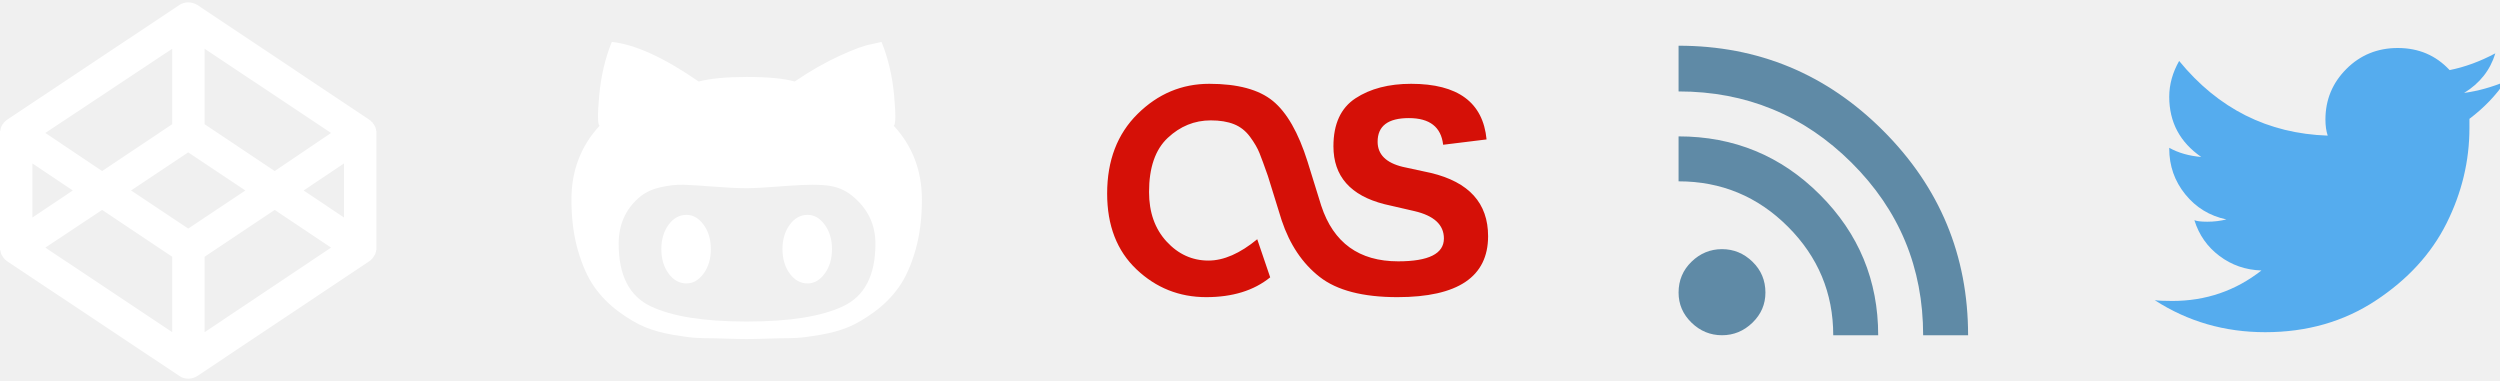
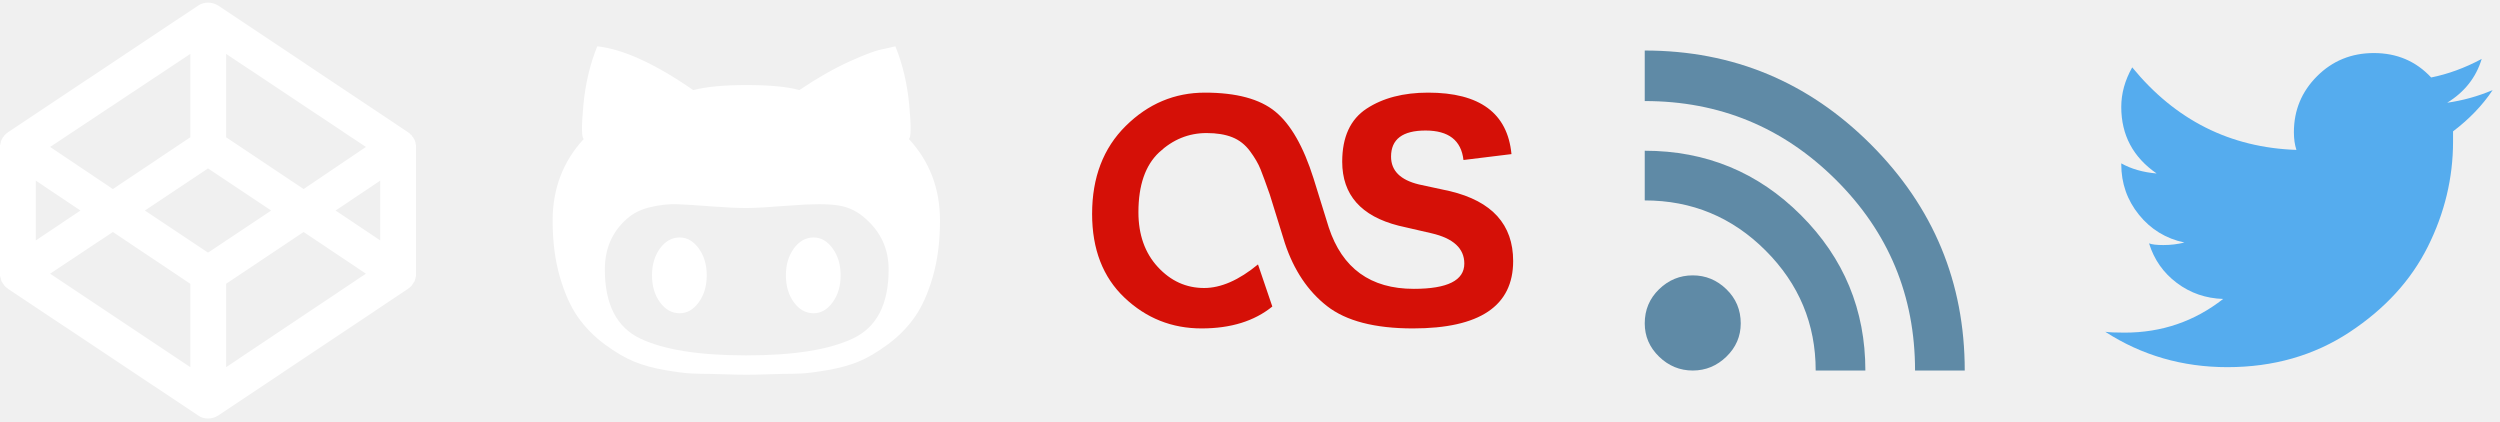
- <svg xmlns="http://www.w3.org/2000/svg" xmlns:xlink="http://www.w3.org/1999/xlink" width="210" height="32" viewBox="0 0 210 32">
+ <svg xmlns="http://www.w3.org/2000/svg" xmlns:xlink="http://www.w3.org/1999/xlink" width="190" height="32" viewBox="0 0 190 32">
  <defs>
    <g id="icon-codepen">
      <path d="M31.616 11.008c0-0.032-0.032-0.032-0.032-0.064s0-0.064 0-0.128c-0.032 0-0.032-0.032-0.032-0.064s-0.032-0.064-0.032-0.096c0 0-0.032-0.032-0.032-0.064-0.032-0.032-0.032-0.064-0.064-0.096 0 0 0-0.032-0.032-0.064 0 0-0.032-0.032-0.064-0.064 0-0.032 0-0.032-0.032-0.064s-0.032-0.064-0.064-0.064-0.032-0.032-0.064-0.064-0.032-0.032-0.064-0.064c-0.032 0-0.032-0.032-0.064-0.032 0-0.032-0.032-0.032-0.032-0.032l-14.432-9.632c-0.48-0.288-1.056-0.288-1.504 0l-14.464 9.632c0 0 0 0-0.032 0.032 0 0-0.032 0.032-0.064 0.032 0 0.032-0.032 0.032-0.064 0.064s-0.032 0.032-0.064 0.064c0 0-0.032 0.032-0.064 0.064 0 0.032-0.032 0.032-0.032 0.064-0.032 0.032-0.064 0.064-0.064 0.064-0.032 0.032-0.032 0.064-0.032 0.064-0.032 0.032-0.032 0.064-0.064 0.096 0 0.032 0 0.064-0.032 0.064 0 0.032 0 0.064-0.032 0.096 0 0.032 0 0.064 0 0.064-0.032 0.064-0.032 0.096-0.032 0.128s0 0.032-0.032 0.064c0 0.064 0 0.128 0 0.16v9.632c0 0.064 0 0.128 0 0.192 0.032 0.032 0.032 0.032 0.032 0.064s0 0.064 0.032 0.096c0 0.032 0 0.064 0 0.064 0.032 0.032 0.032 0.096 0.032 0.128 0.032 0 0.032 0.032 0.032 0.064 0.032 0.032 0.032 0.064 0.064 0.064 0 0.032 0 0.064 0.032 0.064 0 0.032 0.032 0.064 0.064 0.096 0 0.032 0.032 0.032 0.032 0.064 0.032 0.032 0.064 0.032 0.064 0.064 0.032 0.032 0.032 0.032 0.064 0.064 0.032 0 0.064 0.032 0.064 0.064 0.032 0 0.064 0.032 0.064 0.032 0.032 0 0.032 0.032 0.032 0.032l14.464 9.632c0.224 0.16 0.48 0.224 0.736 0.224s0.512-0.064 0.768-0.224l14.432-9.632c0 0 0.032-0.032 0.032-0.032 0.032 0 0.032-0.032 0.064-0.032 0.032-0.032 0.032-0.064 0.064-0.064 0.032-0.032 0.032-0.032 0.064-0.064s0.032-0.032 0.064-0.064 0.032-0.032 0.032-0.064c0.032-0.032 0.064-0.064 0.064-0.096 0.032 0 0.032-0.032 0.032-0.064 0.032 0 0.032-0.032 0.064-0.064 0-0.032 0.032-0.064 0.032-0.064 0-0.032 0.032-0.096 0.032-0.128 0 0 0-0.032 0.032-0.064 0-0.032 0-0.064 0-0.096s0.032-0.032 0.032-0.064c0-0.064 0-0.128 0-0.192v-9.632c0-0.032 0-0.096 0-0.16zM17.184 4.096l10.624 7.072-4.736 3.2-5.888-3.936v-6.336zM14.464 4.096v6.336l-5.888 3.936-4.768-3.2 10.656-7.072zM2.72 13.728l3.392 2.272-3.392 2.272v-4.544zM14.464 27.904l-10.656-7.104 4.768-3.168 5.888 3.936v6.336zM15.808 19.2l-4.8-3.2 4.8-3.2 4.8 3.2-4.8 3.2zM17.184 27.904v-6.336l5.888-3.936 4.736 3.168-10.624 7.104zM28.896 18.272l-3.392-2.272 3.392-2.272v4.544z" fill="#FFFFFF" />
    </g>
    <g id="icon-github">
      <path d="M19.84 18.048q0.832 0 1.44 0.832t0.608 2.048-0.608 2.048-1.44 0.832q-0.896 0-1.504-0.832t-0.608-2.048 0.608-2.048 1.504-0.832zM27.072 10.56q2.368 2.56 2.368 6.208 0 2.368-0.544 4.256t-1.376 3.072-2.048 2.080-2.24 1.312-2.336 0.64-1.984 0.256-1.44 0.032q-0.192 0-1.152 0.032t-1.6 0.032-1.6-0.032-1.152-0.032q-0.768 0-1.44-0.032t-1.984-0.256-2.336-0.64-2.24-1.312-2.048-2.080-1.376-3.072-0.544-4.256q0-3.648 2.368-6.208-0.256-0.128-0.032-2.56t1.056-4.48q2.944 0.32 7.296 3.328 1.472-0.384 4.032-0.384 2.688 0 4.032 0.384 1.984-1.344 3.808-2.176t2.656-0.96l0.832-0.192q0.832 2.048 1.056 4.48t-0.032 2.56zM14.784 27.008q5.312 0 8.032-1.28t2.72-5.248q0-2.304-1.728-3.84-0.896-0.832-2.080-1.024t-3.616 0-3.328 0.192h-0.128q-1.024 0-2.656-0.128t-2.56-0.16-2.016 0.224-1.792 0.896q-1.664 1.472-1.664 3.84 0 3.968 2.688 5.248t8 1.28h0.128zM9.664 18.048q0.832 0 1.44 0.832t0.608 2.048-0.608 2.048-1.44 0.832q-0.896 0-1.504-0.832t-0.608-2.048 0.608-2.048 1.504-0.832z" fill="#FFFFFF" />
    </g>
    <g id="icon-lastfm">
      <path d="M12.608 20.096l1.088 3.2q-2.048 1.664-5.376 1.664-3.392 0-5.856-2.336t-2.464-6.368q0-4.16 2.56-6.688t6.016-2.528q3.584 0 5.344 1.44t2.912 5.088l1.152 3.712q1.536 4.672 6.464 4.672 3.84 0 3.84-1.92 0-1.728-2.496-2.304l-2.496-0.576q-4.288-1.088-4.288-4.864 0-2.816 1.856-4.032t4.672-1.216q5.888 0 6.336 4.672l-3.648 0.448q-0.256-2.24-2.88-2.24t-2.624 1.984q0 1.6 2.112 2.112l2.368 0.512q4.8 1.152 4.8 5.312 0 5.12-7.616 5.12-4.352 0-6.528-1.696t-3.2-4.768l-1.152-3.712q-0.448-1.28-0.704-1.92t-0.8-1.376-1.344-1.056-1.952-0.32q-2.048 0-3.616 1.472t-1.568 4.544q0 2.56 1.472 4.16t3.52 1.6q1.92 0 4.096-1.792z" fill="#D51007" />
    </g>
    <g id="icon-rss">
      <path d="M0 3.84q10.048 0 17.184 7.136t7.136 17.184h-3.776q0-8.512-6.016-14.496t-14.528-5.984v-3.84zM0 11.456q6.976 0 11.872 4.896t4.896 11.808h-3.776q0-5.312-3.808-9.12t-9.184-3.808v-3.776zM3.648 20.928q1.472 0 2.56 1.056t1.088 2.592q0 1.472-1.088 2.528t-2.56 1.056-2.56-1.056-1.088-2.528q0-1.536 1.088-2.592t2.56-1.056z" fill="#5F8AA6" />
    </g>
    <g id="icon-twitter">
      <path d="M29.44 6.848q-1.152 1.728-3.008 3.136v0.768q0 4.16-1.92 8t-5.952 6.496-9.28 2.656q-5.12 0-9.28-2.688 0.448 0.064 1.472 0.064 4.224 0 7.488-2.56-1.984-0.064-3.52-1.216t-2.112-3.008q0.32 0.128 1.088 0.128 0.832 0 1.6-0.192-2.112-0.448-3.456-2.112t-1.344-3.84v-0.064q1.152 0.64 2.688 0.768-2.688-1.856-2.688-5.056 0-1.536 0.832-3.008 4.928 6.016 12.48 6.272-0.192-0.576-0.192-1.344 0-2.496 1.76-4.256t4.32-1.76q2.624 0 4.352 1.856 1.92-0.384 3.84-1.408-0.64 2.112-2.624 3.328 1.792-0.256 3.456-0.96z" fill="#55ACEE" />
    </g>
  </defs>
  <g>
    <use xlink:href="#icon-codepen" transform="translate(0 0)" />
-     <use xlink:href="#icon-github" transform="translate(48 0)" />
-     <use xlink:href="#icon-lastfm" transform="translate(93 0)" />
-     <use xlink:href="#icon-rss" transform="translate(141 0)" />
-     <use xlink:href="#icon-twitter" transform="translate(181 0)" />
+     <use xlink:href="#icon-github" transform="translate(42 0)" />
+     <use xlink:href="#icon-lastfm" transform="translate(83 0)" />
+     <use xlink:href="#icon-rss" transform="translate(125 0)" />
+     <use xlink:href="#icon-twitter" transform="translate(160 0)" />
  </g>
</svg>
